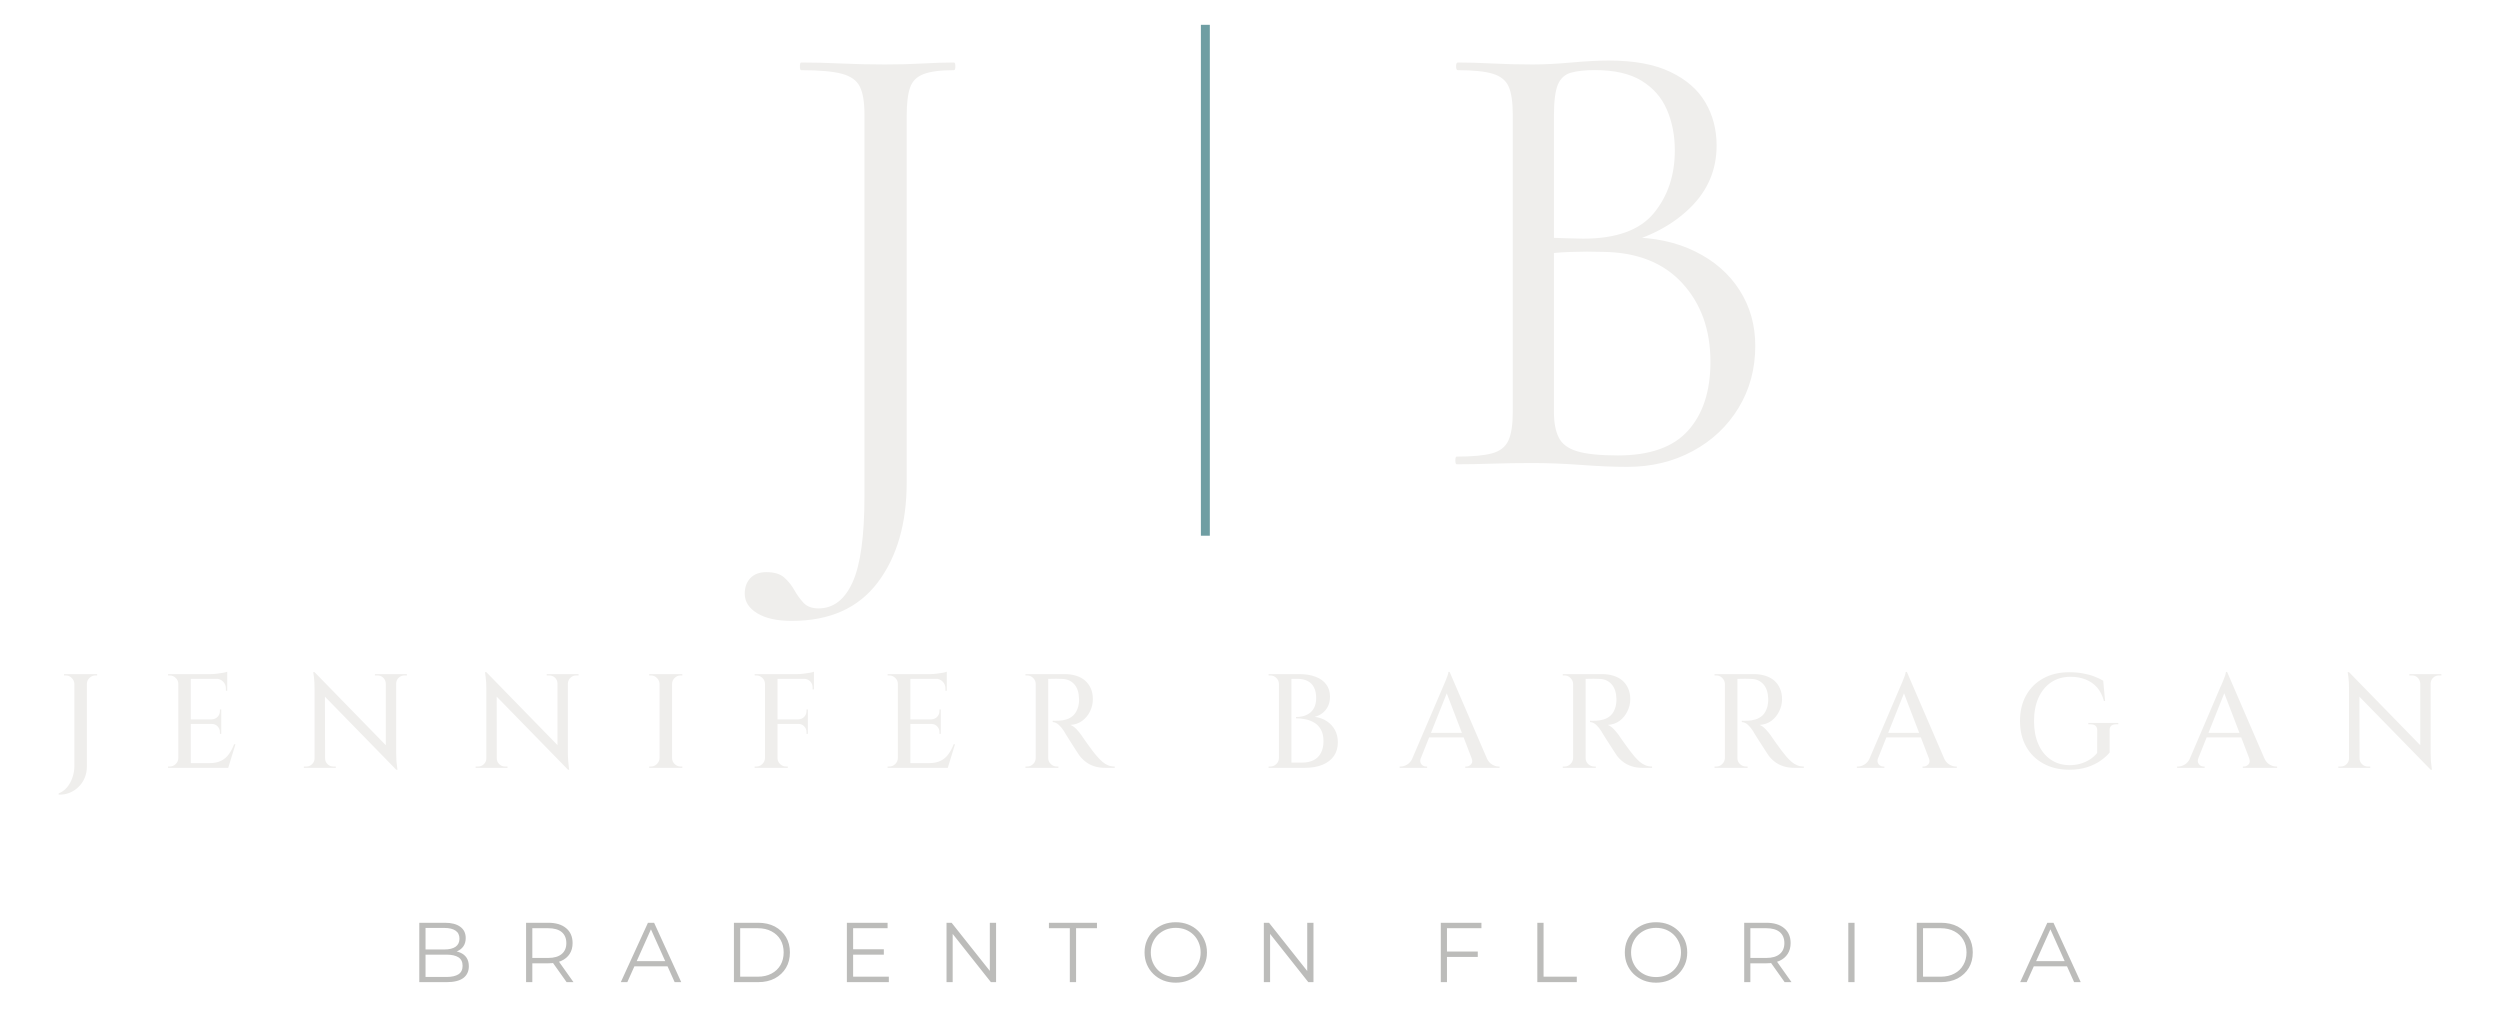
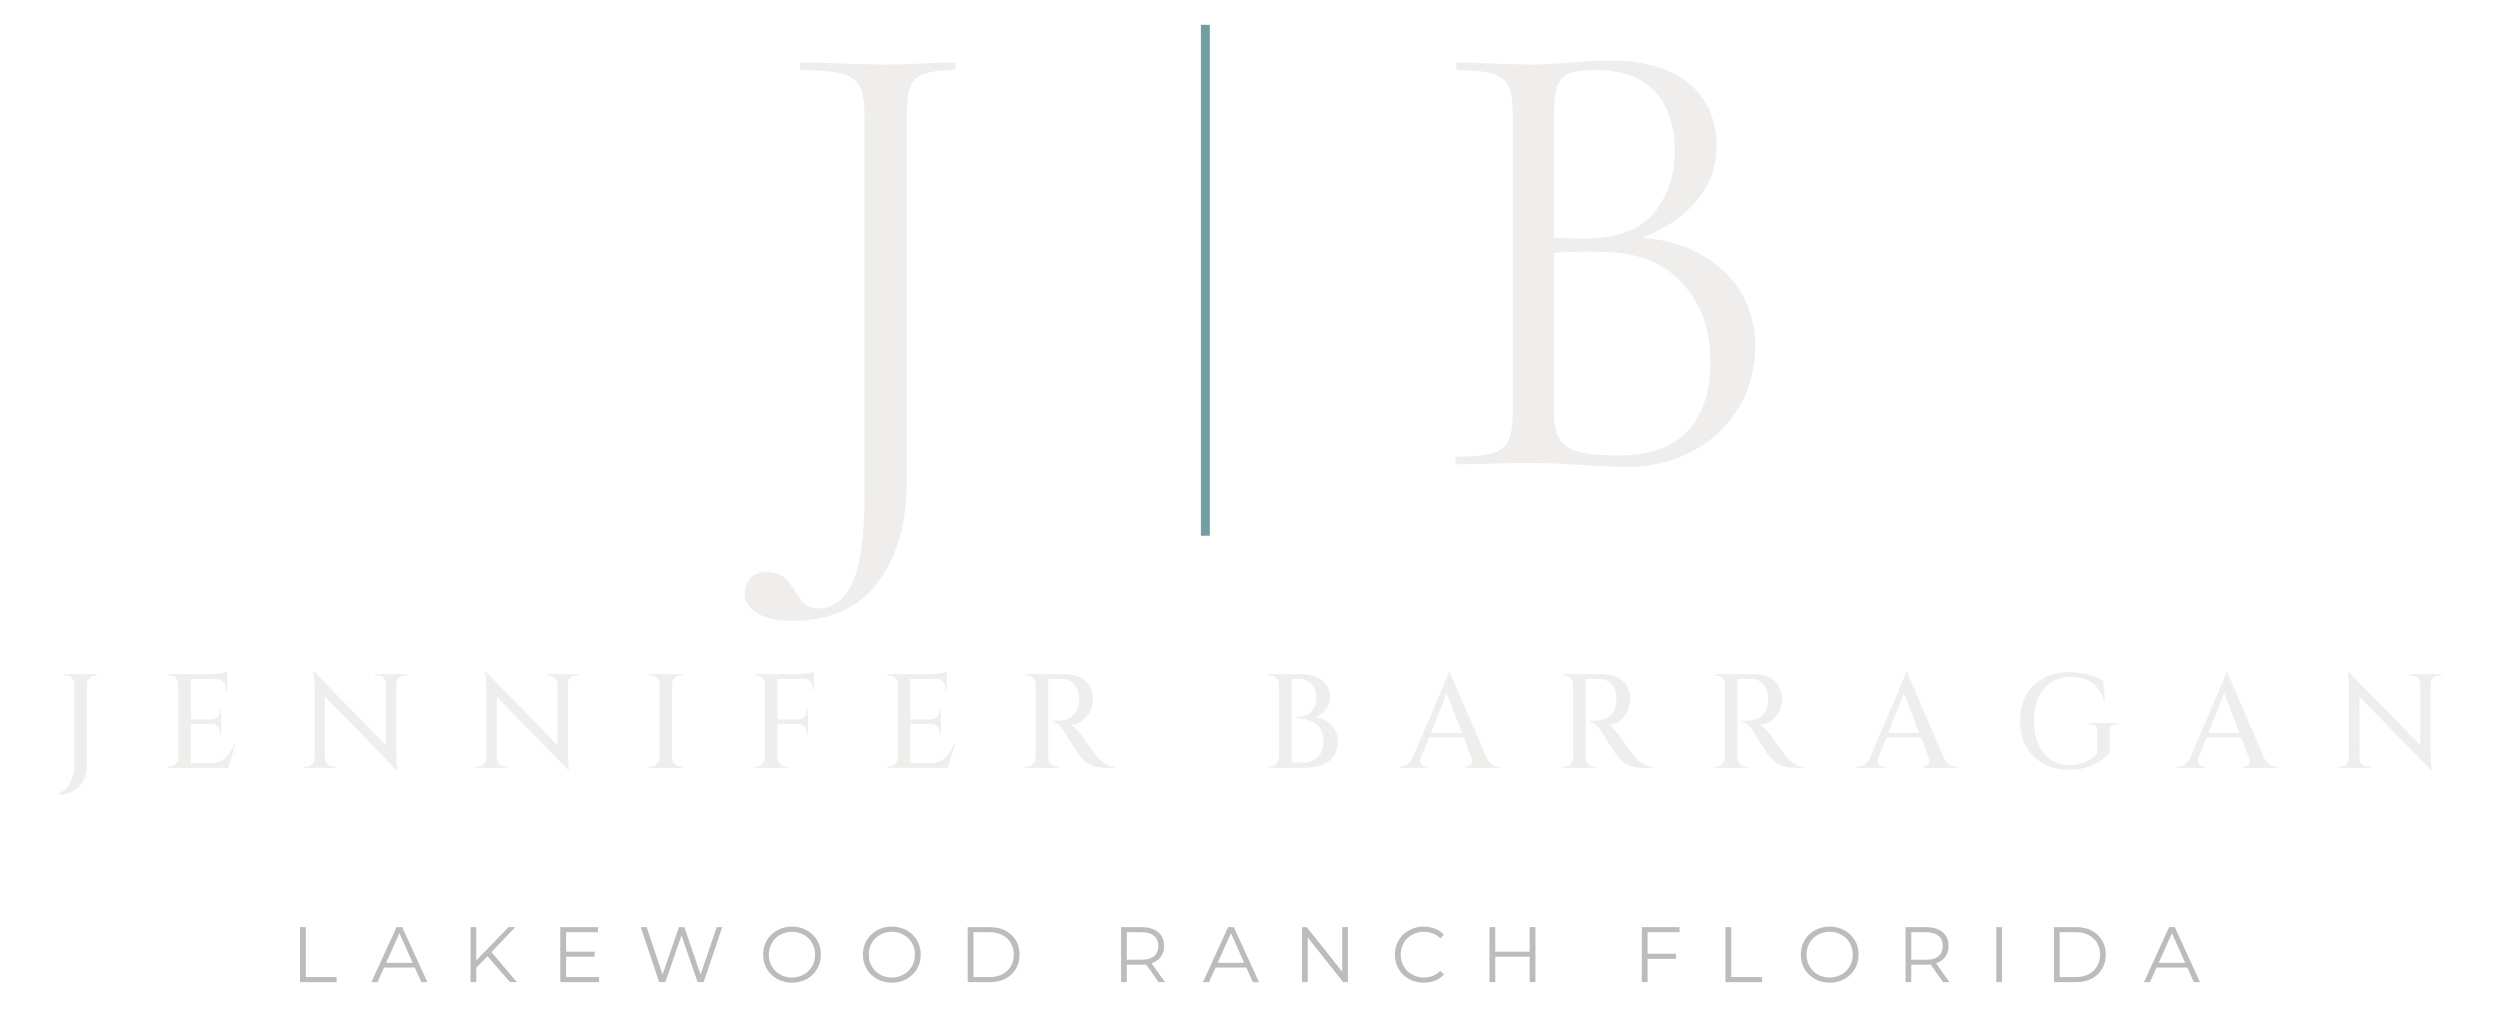
- <svg xmlns="http://www.w3.org/2000/svg" viewBox="70 20 280 116" role="img" aria-label="Jennifer Barragan, Bradenton Florida">
+ <svg xmlns="http://www.w3.org/2000/svg" viewBox="70 20 280 116" role="img" aria-label="Jennifer Barragan, Lakewood Ranch Florida">
  <path fill="#efeeec" d="M176.84 27Q177 27 177 27.43Q177 27.86 176.84 27.86Q174.58 27.86 173.44 28.3Q172.3 28.73 171.93 29.81Q171.55 30.89 171.55 32.98V74.02Q171.55 80.93 168.31 85.23Q165.06 89.54 158.68 89.54Q156.19 89.54 154.8 88.68Q153.41 87.83 153.41 86.49Q153.41 85.42 154.04 84.75Q154.68 84.08 155.83 84.08Q157.15 84.08 157.83 84.68Q158.51 85.28 158.96 86.08Q159.41 86.89 160 87.52Q160.58 88.14 161.67 88.14Q164.17 88.14 165.49 85.21Q166.82 82.28 166.82 75.54V32.83Q166.82 30.74 166.3 29.7Q165.78 28.66 164.28 28.26Q162.78 27.86 159.73 27.86Q159.59 27.86 159.59 27.43Q159.59 27 159.73 27Q161.85 27 164.19 27.11Q166.54 27.22 169.1 27.22Q171.45 27.22 173.37 27.11Q175.3 27 176.84 27Z" />
  <path stroke="#6f9ea3" stroke-width="1" d="M205 22.78 V80" />
  <path fill="#efeeec" d="M251.6 47.36 252.39 46.58Q256.67 46.58 259.87 48.17Q263.08 49.75 264.83 52.5Q266.59 55.24 266.59 58.74Q266.59 62.6 264.72 65.68Q262.85 68.76 259.59 70.52Q256.32 72.29 252.26 72.29Q249.97 72.29 247.07 72.07Q244.17 71.86 241.66 71.86Q239.3 71.86 237.11 71.93Q234.91 72 233.15 72Q233 72 233 71.57Q233 71.14 233.15 71.14Q235.75 71.14 237.09 70.78Q238.44 70.42 238.94 69.34Q239.43 68.26 239.43 66.17V32.83Q239.43 30.74 238.97 29.7Q238.51 28.66 237.19 28.26Q235.88 27.86 233.28 27.86Q233.08 27.86 233.08 27.43Q233.08 27 233.28 27Q234.98 27 237.14 27.11Q239.3 27.22 241.66 27.22Q243.58 27.22 246.01 27Q248.45 26.78 250.18 26.78Q254.44 26.78 257.09 28.06Q259.75 29.33 261 31.47Q262.26 33.61 262.26 36.3Q262.26 40.38 259.29 43.28Q256.32 46.18 251.6 47.36ZM248.63 27.85Q246.98 27.85 245.95 28.14Q244.92 28.43 244.48 29.48Q244.04 30.54 244.04 32.98V47.09L241.78 46.53Q244.1 46.66 245.61 46.69Q247.12 46.73 247.32 46.73Q252.88 46.73 255.23 43.87Q257.58 41.01 257.58 36.84Q257.58 34.33 256.69 32.28Q255.81 30.24 253.85 29.04Q251.9 27.85 248.63 27.85ZM251.21 71.01Q256.58 71.01 259.07 68.22Q261.57 65.43 261.57 60.52Q261.57 55.14 258.4 51.7Q255.24 48.27 249.51 48.21Q247.76 48.15 245.86 48.22Q243.95 48.28 242.01 48.59L244.04 47.78V66.17Q244.04 67.9 244.57 68.98Q245.09 70.07 246.63 70.54Q248.17 71.01 251.21 71.01Z" />
  <path fill="#efeeec" d="M79.73 95.5V105.85Q79.73 106.54 79.48 107.13Q79.23 107.72 78.79 108.14Q78.35 108.57 77.78 108.8Q77.21 109.02 76.57 109V108.86Q77.11 108.65 77.51 108.18Q77.9 107.71 78.11 107.09Q78.33 106.46 78.33 105.8V95.5ZM78.37 96.59H78.33Q78.31 96.2 78.03 95.93Q77.76 95.65 77.37 95.65Q77.37 95.65 77.27 95.65Q77.17 95.65 77.17 95.65V95.5H78.37ZM79.68 96.59V95.5H80.88V95.65Q80.88 95.65 80.78 95.65Q80.69 95.65 80.69 95.65Q80.3 95.65 80.02 95.93Q79.74 96.2 79.73 96.59ZM91.37 95.5V106H89.97V95.5ZM95.39 105.47 95.51 106H91.33V105.47ZM94.78 100.57V101.08H91.33V100.57ZM95.45 95.5V96.03H91.33V95.5ZM96.37 103.36 95.56 106H92.92L93.46 105.47Q94.23 105.47 94.76 105.21Q95.29 104.95 95.63 104.47Q95.98 103.99 96.22 103.36ZM94.78 101.05V102.19H94.63V102Q94.63 101.62 94.37 101.35Q94.11 101.08 93.72 101.08V101.05ZM94.78 99.46V100.6H93.72V100.57Q94.11 100.55 94.37 100.29Q94.63 100.02 94.63 99.64V99.46ZM95.45 95.98V97.36H95.3V97.12Q95.3 96.65 94.99 96.34Q94.69 96.03 94.2 96.01V95.98ZM95.45 95.23V95.67L93.62 95.5Q93.95 95.5 94.32 95.45Q94.69 95.41 95 95.35Q95.32 95.29 95.45 95.23ZM90.02 104.91V106H88.82V105.85Q88.82 105.85 88.91 105.85Q89.01 105.85 89.01 105.85Q89.4 105.85 89.68 105.57Q89.96 105.3 89.97 104.91ZM90.02 96.59H89.97Q89.97 96.2 89.68 95.93Q89.4 95.65 89.01 95.65Q89.01 95.65 88.92 95.65Q88.83 95.65 88.83 95.65L88.82 95.5H90.02ZM105.23 95.28 114.23 104.51 114.38 106.21 105.38 96.99ZM105.28 104.94V106H104.03V105.85Q104.03 105.85 104.17 105.85Q104.3 105.85 104.32 105.85Q104.69 105.85 104.96 105.58Q105.23 105.31 105.23 104.94ZM106.41 104.94Q106.41 105.31 106.68 105.58Q106.95 105.85 107.32 105.85Q107.34 105.85 107.47 105.85Q107.61 105.85 107.61 105.85V106H106.36V104.94ZM105.23 95.28 106.39 96.6 106.41 106H105.23V97.15Q105.23 96.36 105.16 95.82Q105.08 95.28 105.08 95.28ZM114.37 95.5V104.29Q114.37 104.8 114.4 105.24Q114.44 105.68 114.48 105.94Q114.52 106.21 114.52 106.21H114.38L113.21 104.87V95.5ZM115.57 95.5V95.65Q115.57 95.65 115.43 95.65Q115.3 95.65 115.3 95.65Q114.92 95.65 114.65 95.91Q114.38 96.17 114.37 96.56H114.32V95.5ZM111.99 95.5H113.24V96.56H113.21Q113.19 96.17 112.93 95.91Q112.67 95.65 112.28 95.65Q112.28 95.65 112.14 95.65Q112.01 95.65 111.99 95.65ZM124.47 95.28 133.47 104.51 133.62 106.21 124.62 96.99ZM124.51 104.94V106H123.27V105.85Q123.27 105.85 123.4 105.85Q123.54 105.85 123.55 105.85Q123.93 105.85 124.2 105.58Q124.47 105.31 124.47 104.94ZM125.64 104.94Q125.64 105.31 125.91 105.58Q126.18 105.85 126.56 105.85Q126.57 105.85 126.71 105.85Q126.84 105.85 126.84 105.85V106H125.6V104.94ZM124.47 95.28 125.63 96.6 125.64 106H124.47V97.15Q124.47 96.36 124.39 95.82Q124.32 95.28 124.32 95.28ZM133.6 95.5V104.29Q133.6 104.8 133.64 105.24Q133.67 105.68 133.71 105.94Q133.75 106.21 133.75 106.21H133.62L132.44 104.87V95.5ZM134.8 95.5V95.65Q134.8 95.65 134.67 95.65Q134.53 95.65 134.53 95.65Q134.16 95.65 133.89 95.91Q133.62 96.17 133.6 96.56H133.56V95.5ZM131.23 95.5H132.47V96.56H132.44Q132.43 96.17 132.17 95.91Q131.9 95.65 131.51 95.65Q131.51 95.65 131.38 95.65Q131.24 95.65 131.23 95.65ZM145.27 95.5V106H143.87V95.5ZM143.91 104.91V106H142.71V105.85Q142.71 105.85 142.81 105.85Q142.91 105.85 142.91 105.85Q143.3 105.85 143.57 105.57Q143.85 105.3 143.87 104.91ZM143.91 96.59H143.87Q143.85 96.2 143.57 95.93Q143.3 95.65 142.91 95.65Q142.91 95.65 142.81 95.65Q142.71 95.65 142.71 95.65V95.5H143.91ZM145.22 104.91H145.27Q145.28 105.3 145.56 105.57Q145.84 105.85 146.23 105.85Q146.23 105.85 146.32 105.85Q146.41 105.85 146.42 105.85V106H145.22ZM145.22 96.59V95.5H146.42V95.65Q146.41 95.65 146.32 95.65Q146.23 95.65 146.23 95.65Q145.84 95.65 145.56 95.93Q145.28 96.2 145.27 96.59ZM157.08 95.5V106H155.68V95.5ZM160.48 100.57V101.08H157.03V100.57ZM161.16 95.5V96.03H157.03V95.5ZM160.48 101.05V102.19H160.33V102Q160.33 101.62 160.07 101.35Q159.81 101.08 159.43 101.08V101.05ZM160.48 99.46V100.6H159.43V100.57Q159.81 100.55 160.07 100.29Q160.33 100.02 160.33 99.64V99.46ZM161.16 95.98V97.21H161.01V97Q161.01 96.58 160.73 96.3Q160.45 96.03 160.03 96.02V95.98ZM161.16 95.23V95.67L159.33 95.5Q159.66 95.5 160.02 95.45Q160.39 95.41 160.71 95.35Q161.02 95.29 161.16 95.23ZM155.72 104.91V106H154.52V105.85Q154.52 105.85 154.62 105.85Q154.72 105.85 154.72 105.85Q155.11 105.85 155.38 105.57Q155.66 105.3 155.68 104.91ZM155.72 96.59H155.68Q155.67 96.2 155.39 95.93Q155.1 95.65 154.72 95.65Q154.72 95.65 154.62 95.65Q154.53 95.65 154.53 95.65L154.52 95.5H155.72ZM157.03 104.91H157.08Q157.09 105.3 157.37 105.57Q157.65 105.85 158.04 105.85Q158.04 105.85 158.13 105.85Q158.22 105.85 158.23 105.85V106H157.03ZM171.96 95.5V106H170.56V95.5ZM175.98 105.47 176.1 106H171.92V105.47ZM175.37 100.57V101.08H171.92V100.57ZM176.04 95.5V96.03H171.92V95.5ZM176.96 103.36 176.15 106H173.51L174.05 105.47Q174.82 105.47 175.35 105.21Q175.88 104.95 176.22 104.47Q176.57 103.99 176.81 103.36ZM175.37 101.05V102.19H175.22V102Q175.22 101.62 174.96 101.35Q174.7 101.08 174.31 101.08V101.05ZM175.37 99.46V100.6H174.31V100.57Q174.7 100.55 174.96 100.29Q175.22 100.02 175.22 99.64V99.46ZM176.04 95.98V97.36H175.89V97.12Q175.89 96.65 175.58 96.34Q175.28 96.03 174.79 96.01V95.98ZM176.04 95.23V95.67L174.21 95.5Q174.54 95.5 174.91 95.45Q175.28 95.41 175.59 95.35Q175.91 95.29 176.04 95.23ZM170.61 104.91V106H169.41V105.85Q169.41 105.85 169.5 105.85Q169.6 105.85 169.6 105.85Q169.99 105.85 170.27 105.57Q170.55 105.3 170.56 104.91ZM170.61 96.59H170.56Q170.56 96.2 170.27 95.93Q169.99 95.65 169.6 95.65Q169.6 95.65 169.51 95.65Q169.42 95.65 169.42 95.65L169.41 95.5H170.61ZM187.21 95.5H189.26Q189.94 95.5 190.52 95.68Q191.1 95.86 191.51 96.21Q191.93 96.57 192.17 97.1Q192.4 97.62 192.4 98.32Q192.4 99.01 192.09 99.66Q191.78 100.31 191.21 100.73Q190.65 101.15 189.88 101.19Q190.21 101.31 190.55 101.65Q190.88 102 191.11 102.33Q191.12 102.34 191.3 102.61Q191.49 102.89 191.77 103.28Q192.06 103.68 192.35 104.07Q192.64 104.46 192.87 104.71Q193.18 105.07 193.47 105.32Q193.76 105.57 194.09 105.71Q194.43 105.85 194.85 105.85V106H193.81Q193.08 106 192.52 105.81Q191.96 105.62 191.57 105.3Q191.17 104.99 190.88 104.6Q190.81 104.5 190.63 104.22Q190.45 103.93 190.21 103.57Q189.97 103.2 189.75 102.84Q189.52 102.48 189.36 102.22Q189.19 101.95 189.16 101.88Q188.9 101.47 188.58 101.18Q188.26 100.89 187.9 100.87V100.72Q187.91 100.72 188.11 100.73Q188.31 100.73 188.58 100.72Q188.98 100.71 189.42 100.58Q189.85 100.46 190.22 100.12Q190.59 99.77 190.77 99.1Q190.81 98.95 190.84 98.72Q190.87 98.49 190.85 98.26Q190.83 97.22 190.33 96.65Q189.83 96.08 189.02 96.04Q188.67 96.02 188.29 96.02Q187.92 96.03 187.65 96.03Q187.38 96.03 187.36 96.03Q187.36 96.02 187.32 95.89Q187.28 95.76 187.25 95.63Q187.21 95.5 187.21 95.5ZM187.4 95.5V106H186V95.5ZM186.05 104.91V106H184.85V105.85Q184.85 105.85 184.94 105.85Q185.04 105.85 185.04 105.85Q185.43 105.85 185.71 105.57Q185.99 105.3 186 104.91ZM186.05 96.59H186Q185.99 96.2 185.71 95.93Q185.43 95.65 185.04 95.65Q185.04 95.65 184.94 95.65Q184.85 95.65 184.85 95.65V95.5H186.05ZM187.36 104.91H187.4Q187.4 105.3 187.69 105.57Q187.97 105.85 188.36 105.85Q188.37 105.85 188.46 105.85Q188.54 105.85 188.54 105.85V106H187.36ZM213.59 95.5H215.52Q216.58 95.5 217.35 95.8Q218.13 96.09 218.54 96.66Q218.96 97.22 218.96 98.03Q218.96 98.67 218.71 99.15Q218.46 99.62 218.07 99.9Q217.68 100.19 217.24 100.28Q218.03 100.39 218.61 100.78Q219.2 101.17 219.52 101.77Q219.84 102.38 219.84 103.14Q219.84 104.02 219.4 104.67Q218.95 105.31 218.11 105.66Q217.27 106 216.11 106H214.5Q214.5 106 214.51 105.85Q214.52 105.71 214.52 105.56Q214.52 105.41 214.52 105.41H215.85Q216.59 105.41 217.12 105.14Q217.66 104.87 217.94 104.33Q218.23 103.79 218.23 103.01Q218.23 102.23 217.95 101.73Q217.67 101.22 217.22 100.95Q216.76 100.67 216.22 100.56Q215.67 100.45 215.15 100.45V100.31Q215.49 100.31 215.88 100.23Q216.27 100.14 216.62 99.91Q216.97 99.68 217.19 99.25Q217.41 98.83 217.41 98.16Q217.41 97.46 217.16 96.98Q216.92 96.51 216.45 96.27Q215.98 96.03 215.31 96.03H213.74Q213.74 96.02 213.71 95.89Q213.67 95.77 213.63 95.63Q213.59 95.5 213.59 95.5ZM214.64 95.5V106H213.24V95.5ZM213.28 104.91V106H212.08L212.09 105.85Q212.12 105.85 212.19 105.85Q212.26 105.85 212.28 105.85Q212.67 105.85 212.95 105.57Q213.23 105.3 213.24 104.91ZM213.28 96.59H213.24Q213.23 96.2 212.95 95.93Q212.67 95.65 212.28 95.65Q212.26 95.65 212.19 95.65Q212.12 95.65 212.09 95.65L212.08 95.5H213.28ZM232.36 95.26 236.95 105.91H235.2L231.85 97.17ZM229.13 104.91Q229.02 105.2 229.1 105.41Q229.17 105.62 229.35 105.74Q229.52 105.85 229.7 105.85H229.84V106H226.76V105.85Q226.76 105.85 226.82 105.85Q226.89 105.85 226.89 105.85Q227.24 105.85 227.6 105.63Q227.97 105.42 228.21 104.91ZM232.36 95.26 232.47 96.57 228.72 105.95H227.75L231.61 96.94Q231.62 96.92 231.71 96.71Q231.81 96.5 231.92 96.21Q232.04 95.93 232.13 95.66Q232.22 95.39 232.22 95.26ZM234.29 102.08V102.59H229.69V102.08ZM234.82 104.91H236.51Q236.75 105.42 237.12 105.63Q237.49 105.85 237.83 105.85Q237.83 105.85 237.89 105.85Q237.95 105.85 237.95 105.85V106H234.11V105.85H234.25Q234.53 105.85 234.76 105.6Q234.99 105.36 234.82 104.91ZM247.39 95.5H249.45Q250.12 95.5 250.7 95.68Q251.28 95.86 251.7 96.21Q252.12 96.57 252.35 97.1Q252.59 97.62 252.59 98.32Q252.59 99.01 252.27 99.66Q251.96 100.31 251.4 100.73Q250.83 101.15 250.07 101.19Q250.4 101.31 250.73 101.65Q251.06 102 251.3 102.33Q251.3 102.34 251.49 102.61Q251.68 102.89 251.96 103.28Q252.24 103.68 252.54 104.07Q252.83 104.46 253.05 104.71Q253.36 105.07 253.65 105.32Q253.94 105.57 254.28 105.71Q254.61 105.85 255.03 105.85V106H253.99Q253.26 106 252.71 105.81Q252.15 105.62 251.75 105.3Q251.35 104.99 251.07 104.6Q251 104.5 250.82 104.22Q250.63 103.93 250.4 103.57Q250.16 103.2 249.93 102.84Q249.71 102.48 249.54 102.22Q249.38 101.95 249.34 101.88Q249.08 101.47 248.77 101.18Q248.45 100.89 248.08 100.87V100.72Q248.1 100.72 248.3 100.73Q248.5 100.73 248.77 100.72Q249.16 100.71 249.6 100.58Q250.04 100.46 250.41 100.12Q250.78 99.77 250.96 99.1Q251 98.95 251.02 98.72Q251.05 98.49 251.04 98.26Q251.01 97.22 250.51 96.65Q250.01 96.08 249.21 96.04Q248.86 96.02 248.48 96.02Q248.1 96.03 247.83 96.03Q247.57 96.03 247.54 96.03Q247.54 96.02 247.51 95.89Q247.47 95.76 247.43 95.63Q247.39 95.5 247.39 95.5ZM247.59 95.5V106H246.19V95.5ZM246.23 104.91V106H245.03V105.85Q245.04 105.85 245.13 105.85Q245.22 105.85 245.23 105.85Q245.62 105.85 245.89 105.57Q246.17 105.3 246.19 104.91ZM246.23 96.59H246.19Q246.17 96.2 245.89 95.93Q245.62 95.65 245.23 95.65Q245.22 95.65 245.13 95.65Q245.04 95.65 245.03 95.65V95.5H246.23ZM247.54 104.91H247.59Q247.59 105.3 247.87 105.57Q248.16 105.85 248.55 105.85Q248.56 105.85 248.64 105.85Q248.73 105.85 248.73 105.85V106H247.54ZM264.39 95.5H266.45Q267.12 95.5 267.7 95.68Q268.28 95.86 268.7 96.21Q269.12 96.57 269.35 97.1Q269.59 97.62 269.59 98.32Q269.59 99.01 269.27 99.66Q268.96 100.31 268.4 100.73Q267.83 101.15 267.07 101.19Q267.4 101.31 267.73 101.65Q268.06 102 268.3 102.33Q268.3 102.34 268.49 102.61Q268.68 102.89 268.96 103.28Q269.24 103.68 269.54 104.07Q269.83 104.46 270.05 104.71Q270.36 105.07 270.65 105.32Q270.94 105.57 271.28 105.71Q271.61 105.85 272.03 105.85V106H270.99Q270.26 106 269.71 105.81Q269.15 105.62 268.75 105.3Q268.35 104.99 268.07 104.6Q268 104.5 267.82 104.22Q267.63 103.93 267.4 103.57Q267.16 103.2 266.93 102.84Q266.71 102.48 266.54 102.22Q266.38 101.95 266.34 101.88Q266.08 101.47 265.77 101.18Q265.45 100.89 265.08 100.87V100.72Q265.1 100.72 265.3 100.73Q265.5 100.73 265.77 100.72Q266.16 100.71 266.6 100.58Q267.04 100.46 267.41 100.12Q267.78 99.77 267.96 99.1Q268 98.95 268.02 98.72Q268.05 98.49 268.04 98.26Q268.01 97.22 267.51 96.65Q267.01 96.08 266.21 96.04Q265.86 96.02 265.48 96.02Q265.1 96.03 264.83 96.03Q264.57 96.03 264.54 96.03Q264.54 96.02 264.51 95.89Q264.47 95.76 264.43 95.63Q264.39 95.5 264.39 95.5ZM264.59 95.5V106H263.19V95.5ZM263.23 104.91V106H262.03V105.85Q262.04 105.85 262.13 105.85Q262.22 105.85 262.23 105.85Q262.62 105.85 262.89 105.57Q263.17 105.3 263.19 104.91ZM263.23 96.59H263.19Q263.17 96.2 262.89 95.93Q262.62 95.65 262.23 95.65Q262.22 95.65 262.13 95.65Q262.04 95.65 262.03 95.65V95.5H263.23ZM264.54 104.91H264.59Q264.59 105.3 264.87 105.57Q265.16 105.85 265.55 105.85Q265.56 105.85 265.64 105.85Q265.73 105.85 265.73 105.85V106H264.54ZM283.57 95.26 288.16 105.91H286.41L283.06 97.17ZM280.34 104.91Q280.23 105.2 280.31 105.41Q280.38 105.62 280.56 105.74Q280.73 105.85 280.91 105.85H281.05V106H277.97V105.85Q277.97 105.85 278.03 105.85Q278.1 105.85 278.1 105.85Q278.45 105.85 278.81 105.63Q279.18 105.42 279.42 104.91ZM283.57 95.26 283.68 96.57 279.93 105.95H278.96L282.82 96.94Q282.83 96.92 282.92 96.71Q283.02 96.5 283.13 96.21Q283.25 95.93 283.34 95.66Q283.43 95.39 283.43 95.26ZM285.5 102.08V102.59H280.9V102.08ZM286.03 104.91H287.72Q287.96 105.42 288.33 105.63Q288.7 105.85 289.04 105.85Q289.04 105.85 289.1 105.85Q289.16 105.85 289.16 105.85V106H285.32V105.85H285.46Q285.74 105.85 285.97 105.6Q286.2 105.36 286.03 104.91ZM306.28 101.8V104.28Q305.93 104.72 305.3 105.17Q304.68 105.62 303.78 105.92Q302.88 106.21 301.72 106.21Q300.09 106.2 298.86 105.52Q297.62 104.85 296.93 103.62Q296.24 102.4 296.24 100.74Q296.24 99.1 296.93 97.87Q297.62 96.64 298.86 95.97Q300.1 95.29 301.75 95.29Q302.58 95.29 303.28 95.42Q303.98 95.54 304.55 95.76Q305.13 95.98 305.56 96.24L305.77 98.51H305.64Q305.39 97.59 304.87 96.99Q304.34 96.4 303.59 96.1Q302.83 95.8 301.9 95.8Q300.65 95.8 299.73 96.42Q298.81 97.04 298.31 98.15Q297.81 99.27 297.81 100.77Q297.81 102.26 298.3 103.36Q298.79 104.47 299.69 105.08Q300.58 105.69 301.79 105.7Q302.41 105.7 302.99 105.54Q303.56 105.38 304.05 105.07Q304.54 104.76 304.88 104.33L304.89 101.8Q304.89 101.12 304.13 101.12H303.89V100.97H307.25V101.12H307.03Q306.25 101.12 306.28 101.8ZM319.44 95.26 324.03 105.91H322.29L318.94 97.17ZM316.22 104.91Q316.11 105.2 316.18 105.41Q316.26 105.62 316.43 105.74Q316.61 105.85 316.79 105.85H316.92V106H313.84V105.85Q313.84 105.85 313.91 105.85Q313.98 105.85 313.98 105.85Q314.32 105.85 314.69 105.63Q315.06 105.42 315.3 104.91ZM319.44 95.26 319.55 96.57 315.8 105.95H314.84L318.69 96.94Q318.71 96.92 318.8 96.71Q318.89 96.5 319.01 96.21Q319.13 95.93 319.22 95.66Q319.3 95.39 319.31 95.26ZM321.38 102.08V102.59H316.77V102.08ZM321.9 104.91H323.6Q323.83 105.42 324.2 105.63Q324.57 105.85 324.92 105.85Q324.92 105.85 324.98 105.85Q325.04 105.85 325.04 105.85V106H321.2V105.85H321.33Q321.62 105.85 321.85 105.6Q322.07 105.36 321.9 104.91ZM333.09 95.28 342.09 104.51 342.24 106.21 333.24 96.99ZM333.14 104.94V106H331.89V105.85Q331.89 105.85 332.03 105.85Q332.16 105.85 332.18 105.85Q332.55 105.85 332.82 105.58Q333.09 105.31 333.09 104.94ZM334.27 104.94Q334.27 105.31 334.54 105.58Q334.81 105.85 335.18 105.85Q335.2 105.85 335.33 105.85Q335.47 105.85 335.47 105.85V106H334.22V104.94ZM333.09 95.28 334.25 96.6 334.27 106H333.09V97.15Q333.09 96.36 333.02 95.82Q332.94 95.28 332.94 95.28ZM342.23 95.5V104.29Q342.23 104.8 342.26 105.24Q342.3 105.68 342.34 105.94Q342.38 106.21 342.38 106.21H342.24L341.07 104.87V95.5ZM343.43 95.5V95.65Q343.43 95.65 343.29 95.65Q343.16 95.65 343.16 95.65Q342.78 95.65 342.51 95.91Q342.24 96.17 342.23 96.56H342.18V95.5ZM339.85 95.5H341.1V96.56H341.07Q341.05 96.17 340.79 95.91Q340.53 95.65 340.14 95.65Q340.14 95.65 340 95.65Q339.87 95.65 339.85 95.65Z" />
-   <path fill="#bcbcba" d="M116.96 130V123.35H119.83Q120.94 123.35 121.55 123.8Q122.16 124.24 122.16 125.06Q122.16 125.6 121.91 125.97Q121.66 126.34 121.23 126.53Q120.8 126.72 120.28 126.72L120.45 126.49Q121.08 126.49 121.54 126.69Q122.01 126.89 122.26 127.27Q122.51 127.66 122.51 128.22Q122.51 129.07 121.89 129.54Q121.27 130 120.02 130ZM117.66 129.42H120Q120.88 129.42 121.35 129.12Q121.81 128.82 121.81 128.17Q121.81 127.52 121.35 127.22Q120.88 126.92 120 126.92H117.59V126.34H119.78Q120.58 126.34 121.02 126.04Q121.46 125.73 121.46 125.13Q121.46 124.53 121.02 124.23Q120.58 123.93 119.78 123.93H117.66ZM128.92 130V123.35H131.41Q132.68 123.35 133.4 123.95Q134.13 124.55 134.13 125.63Q134.13 126.33 133.8 126.84Q133.47 127.35 132.86 127.62Q132.26 127.89 131.41 127.89H129.31L129.62 127.57V130ZM133.46 130 131.75 127.59H132.52L134.23 130ZM129.62 127.63 129.31 127.29H131.39Q132.39 127.29 132.91 126.85Q133.43 126.42 133.43 125.63Q133.43 124.83 132.91 124.39Q132.39 123.96 131.39 123.96H129.31L129.62 123.62ZM139.53 130 142.57 123.35H143.26L146.3 130H145.56L142.76 123.76H143.05L140.26 130ZM140.72 128.23 140.93 127.65H144.8L145.01 128.23ZM152.2 130V123.35H154.91Q155.98 123.35 156.78 123.77Q157.58 124.2 158.03 124.95Q158.47 125.69 158.47 126.67Q158.47 127.66 158.03 128.4Q157.58 129.15 156.78 129.58Q155.98 130 154.91 130ZM152.9 129.39H154.87Q155.76 129.39 156.41 129.04Q157.06 128.7 157.42 128.08Q157.77 127.47 157.77 126.67Q157.77 125.87 157.42 125.26Q157.06 124.65 156.41 124.31Q155.76 123.96 154.87 123.96H152.9ZM164.85 130V123.35H169.41V123.96H165.55V129.39H169.55V130ZM165.48 126.92V126.32H168.99V126.92ZM176.01 130V123.35H176.58L181.17 129.13H180.86V123.35H181.56V130H180.98L176.4 124.22H176.7V130ZM189.82 130V123.96H187.48V123.35H192.86V123.96H190.52V130ZM201.69 130.06Q200.93 130.06 200.29 129.81Q199.65 129.55 199.18 129.09Q198.71 128.63 198.45 128.02Q198.19 127.41 198.19 126.67Q198.19 125.94 198.45 125.33Q198.71 124.72 199.18 124.26Q199.66 123.8 200.29 123.54Q200.93 123.29 201.68 123.29Q202.44 123.29 203.07 123.54Q203.71 123.79 204.18 124.25Q204.65 124.71 204.91 125.33Q205.18 125.94 205.18 126.68Q205.18 127.41 204.91 128.02Q204.65 128.64 204.18 129.1Q203.71 129.56 203.07 129.81Q202.44 130.06 201.69 130.06ZM201.68 129.43Q202.28 129.43 202.79 129.23Q203.3 129.02 203.68 128.65Q204.05 128.27 204.26 127.77Q204.47 127.27 204.47 126.67Q204.47 126.08 204.26 125.58Q204.06 125.08 203.68 124.7Q203.3 124.33 202.79 124.12Q202.28 123.92 201.68 123.92Q201.09 123.92 200.58 124.12Q200.07 124.33 199.69 124.7Q199.31 125.08 199.1 125.58Q198.89 126.08 198.89 126.67Q198.89 127.27 199.1 127.77Q199.31 128.27 199.69 128.65Q200.06 129.02 200.58 129.23Q201.09 129.43 201.68 129.43ZM211.55 130V123.35H212.13L216.71 129.13H216.41V123.35H217.11V130H216.53L211.95 124.22H212.25V130ZM231.37 130V123.35H235.92V123.96H232.06V130ZM231.99 127.18V126.57H235.51V127.18ZM242.18 130V123.35H242.88V129.39H246.6V130ZM255.48 130.06Q254.73 130.06 254.09 129.81Q253.45 129.55 252.97 129.09Q252.5 128.63 252.24 128.02Q251.98 127.41 251.98 126.67Q251.98 125.94 252.24 125.33Q252.5 124.72 252.98 124.26Q253.45 123.8 254.09 123.54Q254.72 123.29 255.48 123.29Q256.23 123.29 256.87 123.54Q257.5 123.79 257.97 124.25Q258.44 124.71 258.71 125.33Q258.97 125.94 258.97 126.68Q258.97 127.41 258.71 128.02Q258.44 128.64 257.97 129.1Q257.5 129.56 256.87 129.81Q256.23 130.06 255.48 130.06ZM255.48 129.43Q256.07 129.43 256.58 129.23Q257.09 129.02 257.47 128.65Q257.85 128.27 258.06 127.77Q258.27 127.27 258.27 126.67Q258.27 126.08 258.06 125.58Q257.85 125.08 257.47 124.7Q257.09 124.33 256.58 124.12Q256.07 123.92 255.48 123.92Q254.88 123.92 254.37 124.12Q253.86 124.33 253.48 124.7Q253.1 125.08 252.89 125.58Q252.68 126.08 252.68 126.67Q252.68 127.27 252.89 127.77Q253.1 128.27 253.48 128.65Q253.86 129.02 254.37 129.23Q254.88 129.43 255.48 129.43ZM265.35 130V123.35H267.83Q269.1 123.35 269.82 123.95Q270.55 124.55 270.55 125.63Q270.55 126.33 270.22 126.84Q269.89 127.35 269.29 127.62Q268.68 127.89 267.83 127.89H265.73L266.04 127.57V130ZM269.88 130 268.17 127.59H268.94L270.65 130ZM266.04 127.63 265.73 127.29H267.82Q268.81 127.29 269.33 126.85Q269.85 126.42 269.85 125.63Q269.85 124.83 269.33 124.39Q268.81 123.96 267.82 123.96H265.73L266.04 123.62ZM277.01 130V123.35H277.71V130ZM284.68 130V123.35H287.39Q288.45 123.35 289.26 123.77Q290.06 124.2 290.51 124.95Q290.95 125.69 290.95 126.67Q290.95 127.66 290.51 128.4Q290.06 129.15 289.26 129.58Q288.45 130 287.39 130ZM285.38 129.39H287.35Q288.24 129.39 288.89 129.04Q289.54 128.7 289.89 128.08Q290.25 127.47 290.25 126.67Q290.25 125.87 289.89 125.26Q289.54 124.65 288.89 124.31Q288.24 123.96 287.35 123.96H285.38ZM296.26 130 299.3 123.35H299.99L303.04 130H302.3L299.5 123.76H299.79L296.99 130ZM297.46 128.23 297.67 127.65H301.54L301.75 128.23Z" />
+   <path fill="#bcbcba" d="M103.6 130V123.84H104.25V129.43H107.7V130ZM111.6 130 114.41 123.84H115.05L117.87 130H117.19L114.6 124.22H114.87L112.28 130ZM112.71 128.36 112.9 127.83H116.48L116.68 128.36ZM123.26 128.47 123.23 127.68 126.96 123.84H127.71L124.99 126.69L124.62 127.08ZM122.7 130V123.84H123.34V130ZM127.12 130 124.46 126.94 124.9 126.46 127.89 130ZM132.75 130V123.84H136.98V124.41H133.4V129.43H137.1V130ZM133.33 127.15V126.59H136.59V127.15ZM143.83 130 141.76 123.84H142.43L144.37 129.63H144.04L146.04 123.84H146.65L148.63 129.63H148.3L150.27 123.84H150.89L148.81 130H148.13L146.24 124.5H146.42L144.52 130ZM158.71 130.06Q158.01 130.06 157.42 129.82Q156.82 129.58 156.39 129.16Q155.95 128.74 155.71 128.17Q155.47 127.6 155.47 126.92Q155.47 126.24 155.71 125.67Q155.95 125.1 156.39 124.68Q156.83 124.25 157.42 124.02Q158.01 123.78 158.7 123.78Q159.4 123.78 159.99 124.02Q160.58 124.25 161.02 124.68Q161.45 125.1 161.7 125.67Q161.94 126.24 161.94 126.92Q161.94 127.6 161.7 128.17Q161.45 128.74 161.02 129.16Q160.58 129.59 159.99 129.82Q159.4 130.06 158.71 130.06ZM158.7 129.48Q159.26 129.48 159.73 129.28Q160.2 129.09 160.55 128.75Q160.9 128.4 161.09 127.93Q161.29 127.47 161.29 126.92Q161.29 126.37 161.09 125.9Q160.9 125.44 160.55 125.09Q160.2 124.75 159.73 124.56Q159.26 124.36 158.7 124.36Q158.15 124.36 157.68 124.56Q157.2 124.75 156.85 125.09Q156.5 125.44 156.31 125.91Q156.11 126.37 156.11 126.92Q156.11 127.47 156.31 127.93Q156.5 128.4 156.85 128.75Q157.2 129.1 157.68 129.29Q158.15 129.48 158.7 129.48ZM169.89 130.06Q169.19 130.06 168.6 129.82Q168.01 129.58 167.57 129.16Q167.13 128.74 166.89 128.17Q166.65 127.6 166.65 126.92Q166.65 126.24 166.89 125.67Q167.13 125.1 167.57 124.68Q168.01 124.25 168.6 124.02Q169.19 123.78 169.89 123.78Q170.58 123.78 171.17 124.02Q171.76 124.25 172.2 124.68Q172.64 125.1 172.88 125.67Q173.12 126.24 173.12 126.92Q173.12 127.6 172.88 128.17Q172.64 128.74 172.2 129.16Q171.76 129.59 171.17 129.82Q170.58 130.06 169.89 130.06ZM169.89 129.48Q170.44 129.48 170.91 129.28Q171.38 129.09 171.73 128.75Q172.08 128.4 172.28 127.93Q172.47 127.47 172.47 126.92Q172.47 126.37 172.28 125.9Q172.08 125.44 171.73 125.09Q171.38 124.75 170.91 124.56Q170.44 124.36 169.89 124.36Q169.33 124.36 168.86 124.56Q168.39 124.75 168.04 125.09Q167.69 125.44 167.49 125.91Q167.3 126.37 167.3 126.92Q167.3 127.47 167.49 127.93Q167.69 128.4 168.04 128.75Q168.39 129.1 168.86 129.29Q169.33 129.48 169.89 129.48ZM178.38 130V123.84H180.89Q181.88 123.84 182.62 124.23Q183.36 124.63 183.78 125.32Q184.19 126.01 184.19 126.92Q184.19 127.83 183.78 128.52Q183.36 129.21 182.62 129.61Q181.88 130 180.89 130ZM179.03 129.43H180.85Q181.67 129.43 182.28 129.11Q182.88 128.79 183.21 128.23Q183.54 127.66 183.54 126.92Q183.54 126.17 183.21 125.61Q182.88 125.05 182.28 124.73Q181.67 124.41 180.85 124.41H179.03ZM195.56 130V123.84H197.86Q199.03 123.84 199.7 124.4Q200.38 124.95 200.38 125.95Q200.38 126.6 200.07 127.07Q199.77 127.54 199.21 127.8Q198.64 128.05 197.86 128.05H195.91L196.2 127.75V130ZM199.76 130 198.18 127.76H198.88L200.48 130ZM196.2 127.8 195.91 127.49H197.85Q198.77 127.49 199.25 127.09Q199.73 126.68 199.73 125.95Q199.73 125.21 199.25 124.81Q198.77 124.41 197.85 124.41H195.91L196.2 124.09ZM204.73 130 207.55 123.84H208.19L211.01 130H210.32L207.73 124.22H208L205.41 130ZM205.84 128.36 206.03 127.83H209.62L209.81 128.36ZM215.83 130V123.84H216.36L220.61 129.19H220.33V123.84H220.97V130H220.44L216.19 124.65H216.47V130ZM229.46 130.06Q228.76 130.06 228.17 129.82Q227.59 129.59 227.15 129.17Q226.72 128.74 226.47 128.17Q226.23 127.6 226.23 126.92Q226.23 126.24 226.47 125.67Q226.72 125.1 227.15 124.67Q227.59 124.25 228.18 124.02Q228.77 123.78 229.46 123.78Q230.14 123.78 230.72 124.01Q231.31 124.24 231.72 124.69L231.31 125.1Q230.93 124.71 230.47 124.54Q230.01 124.36 229.49 124.36Q228.93 124.36 228.45 124.56Q227.98 124.75 227.62 125.09Q227.27 125.44 227.08 125.9Q226.88 126.37 226.88 126.92Q226.88 127.47 227.08 127.94Q227.27 128.4 227.62 128.75Q227.98 129.09 228.45 129.28Q228.93 129.48 229.49 129.48Q230.01 129.48 230.47 129.3Q230.93 129.12 231.31 128.73L231.72 129.14Q231.31 129.6 230.72 129.83Q230.14 130.06 229.46 130.06ZM241.32 130V123.84H241.97V130ZM236.82 130V123.84H237.47V130ZM237.4 127.15V126.59H241.39V127.15ZM253.88 130V123.84H258.11V124.41H254.53V130ZM254.46 127.39V126.82H257.72V127.39ZM263.25 130V123.84H263.9V129.43H267.35V130ZM274.93 130.06Q274.23 130.06 273.64 129.82Q273.04 129.58 272.61 129.16Q272.17 128.74 271.93 128.17Q271.69 127.6 271.69 126.92Q271.69 126.24 271.93 125.67Q272.17 125.1 272.61 124.68Q273.05 124.25 273.64 124.02Q274.23 123.78 274.92 123.78Q275.62 123.78 276.21 124.02Q276.8 124.25 277.24 124.68Q277.67 125.1 277.92 125.67Q278.16 126.24 278.16 126.92Q278.16 127.6 277.92 128.17Q277.67 128.74 277.24 129.16Q276.8 129.59 276.21 129.82Q275.62 130.06 274.93 130.06ZM274.92 129.48Q275.48 129.48 275.95 129.28Q276.42 129.09 276.77 128.75Q277.12 128.4 277.31 127.93Q277.51 127.47 277.51 126.92Q277.51 126.37 277.31 125.9Q277.12 125.44 276.77 125.09Q276.42 124.75 275.95 124.56Q275.48 124.36 274.92 124.36Q274.37 124.36 273.9 124.56Q273.42 124.75 273.07 125.09Q272.72 125.44 272.53 125.91Q272.33 126.37 272.33 126.92Q272.33 127.47 272.53 127.93Q272.72 128.4 273.07 128.75Q273.42 129.1 273.9 129.29Q274.37 129.48 274.92 129.48ZM283.42 130V123.84H285.72Q286.89 123.84 287.57 124.4Q288.24 124.95 288.24 125.95Q288.24 126.6 287.94 127.07Q287.63 127.54 287.07 127.8Q286.51 128.05 285.72 128.05H283.78L284.06 127.75V130ZM287.62 130 286.04 127.76H286.75L288.34 130ZM284.06 127.8 283.78 127.49H285.71Q286.63 127.49 287.11 127.09Q287.59 126.68 287.59 125.95Q287.59 125.21 287.11 124.81Q286.63 124.41 285.71 124.41H283.78L284.06 124.09ZM293.58 130V123.84H294.23V130ZM300.04 130V123.84H302.55Q303.53 123.84 304.28 124.23Q305.02 124.63 305.43 125.32Q305.85 126.01 305.85 126.92Q305.85 127.83 305.43 128.52Q305.02 129.21 304.28 129.61Q303.53 130 302.55 130ZM300.68 129.43H302.51Q303.33 129.43 303.93 129.11Q304.54 128.79 304.87 128.23Q305.2 127.66 305.2 126.92Q305.2 126.17 304.87 125.61Q304.54 125.05 303.93 124.73Q303.33 124.41 302.51 124.41H300.68ZM310.12 130 312.94 123.84H313.58L316.4 130H315.71L313.12 124.22H313.39L310.8 130ZM311.23 128.36 311.42 127.83H315L315.2 128.36Z" />
</svg>
